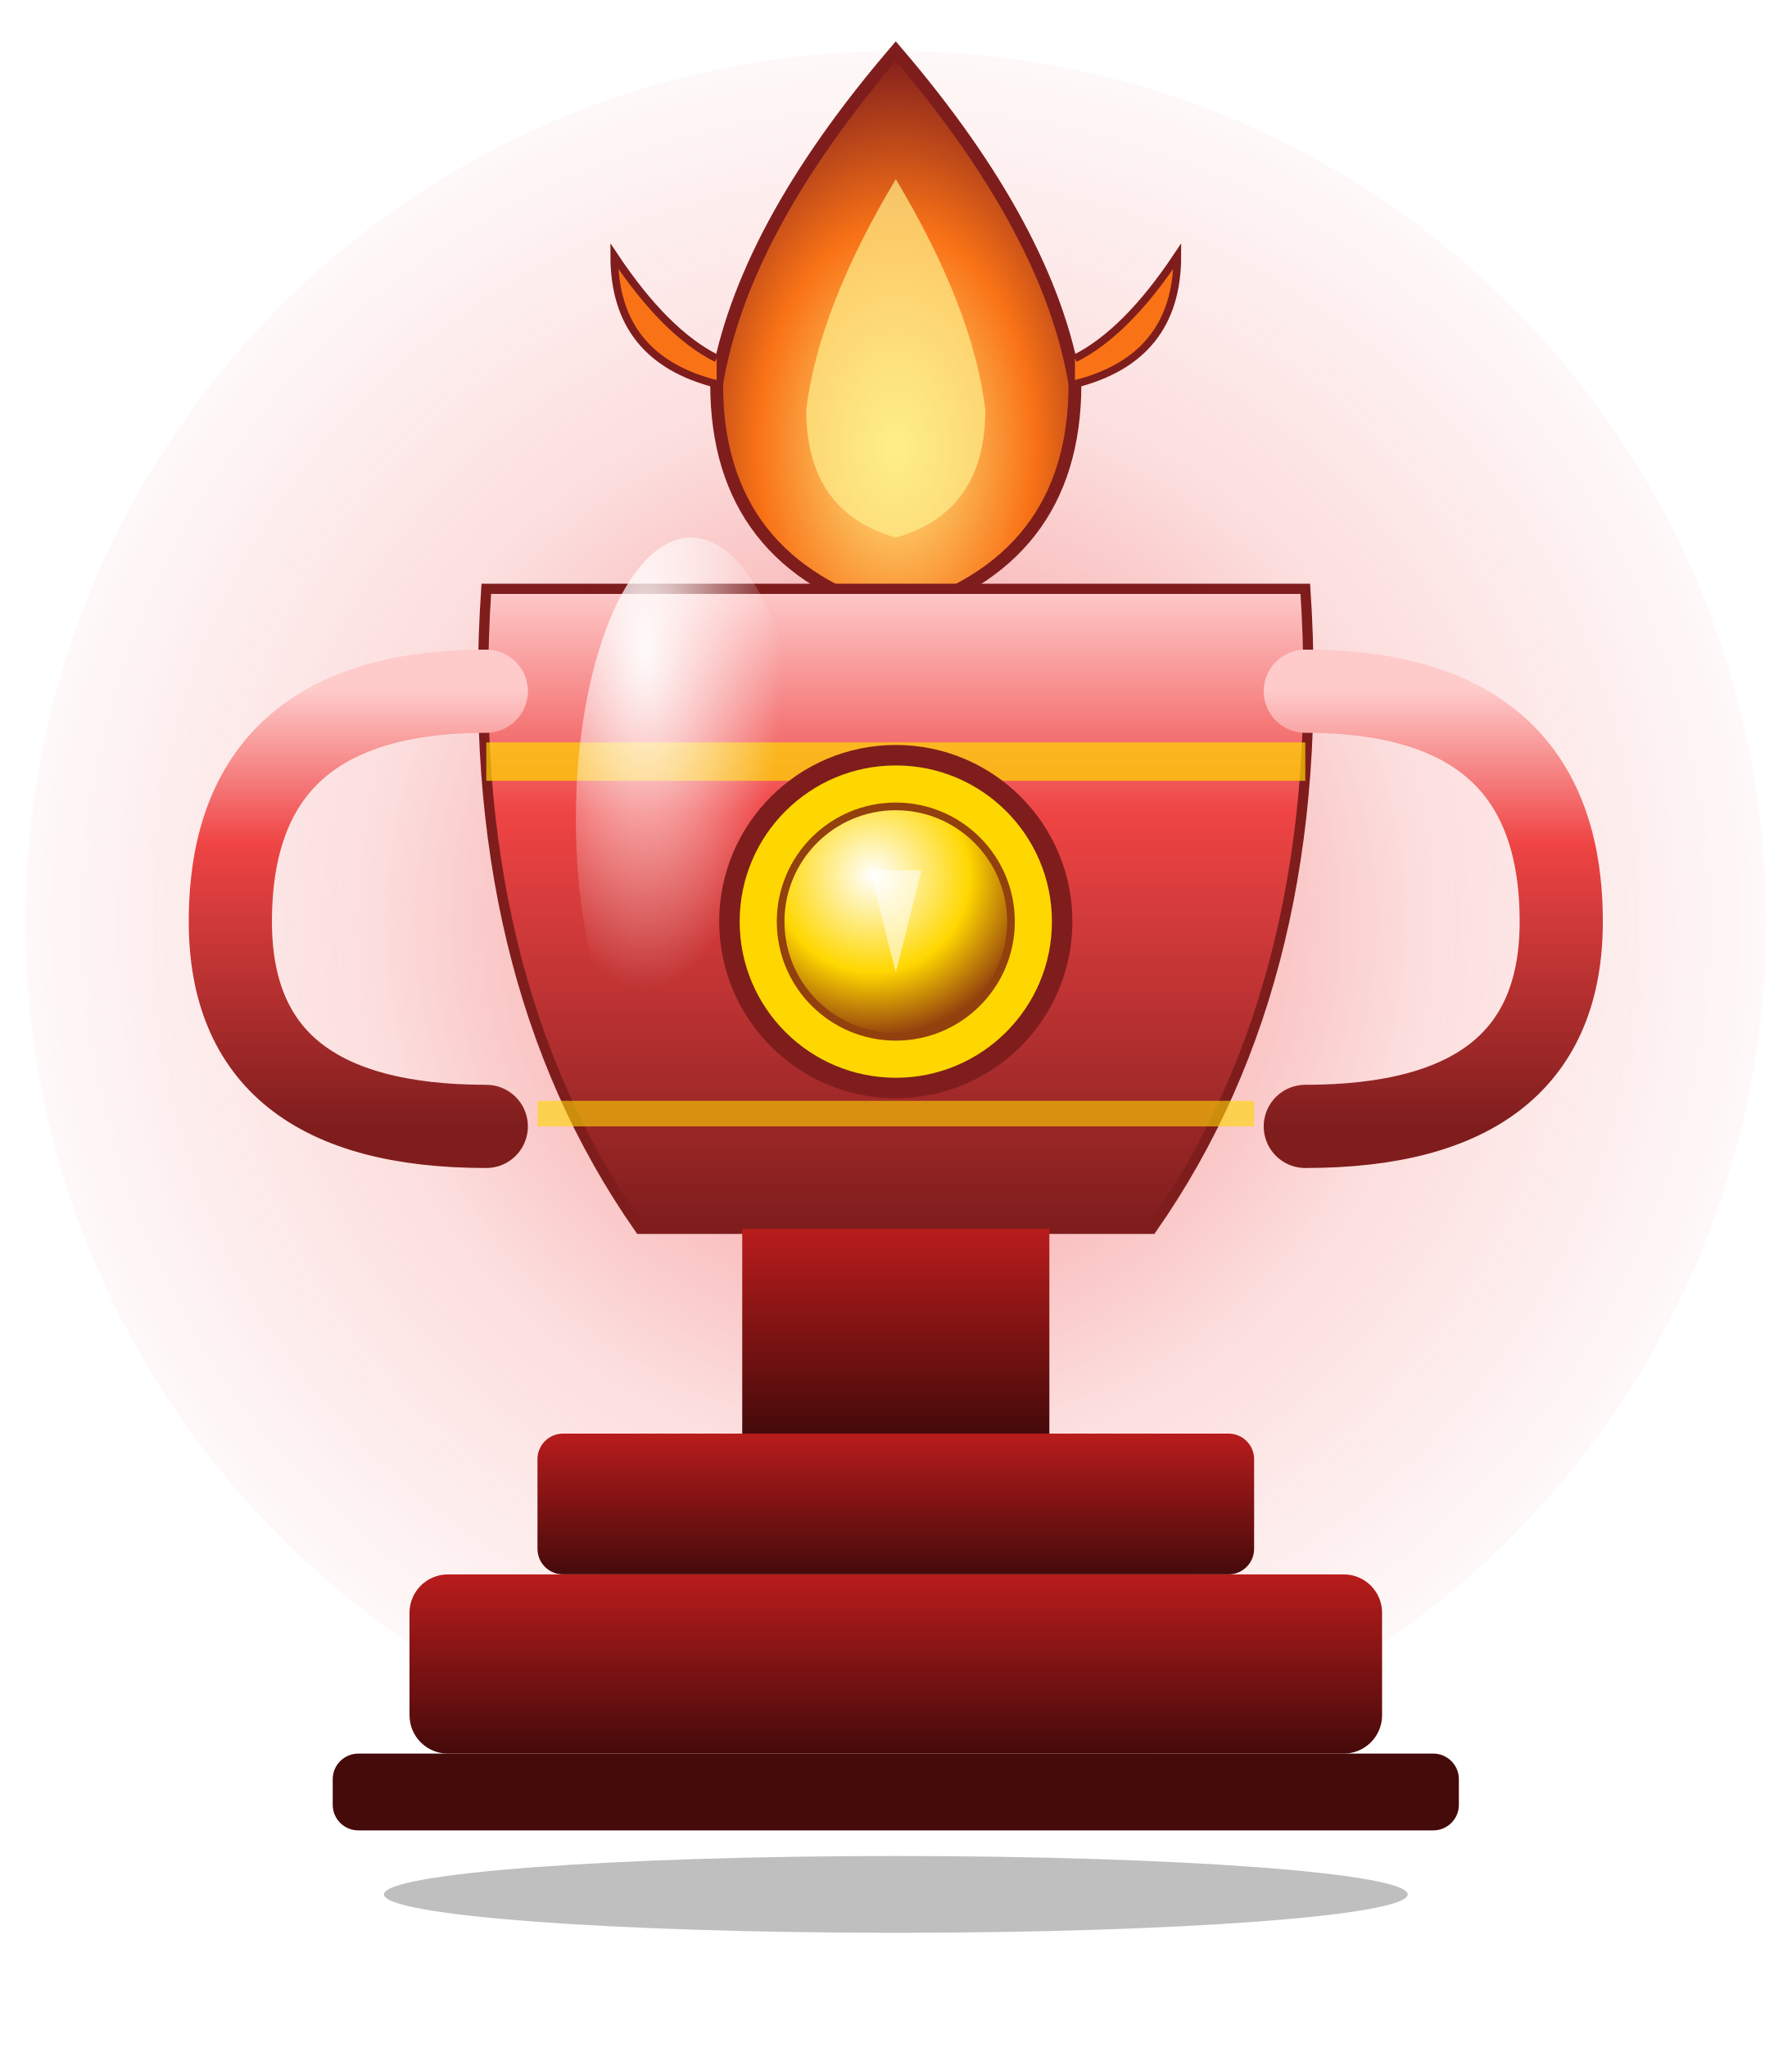
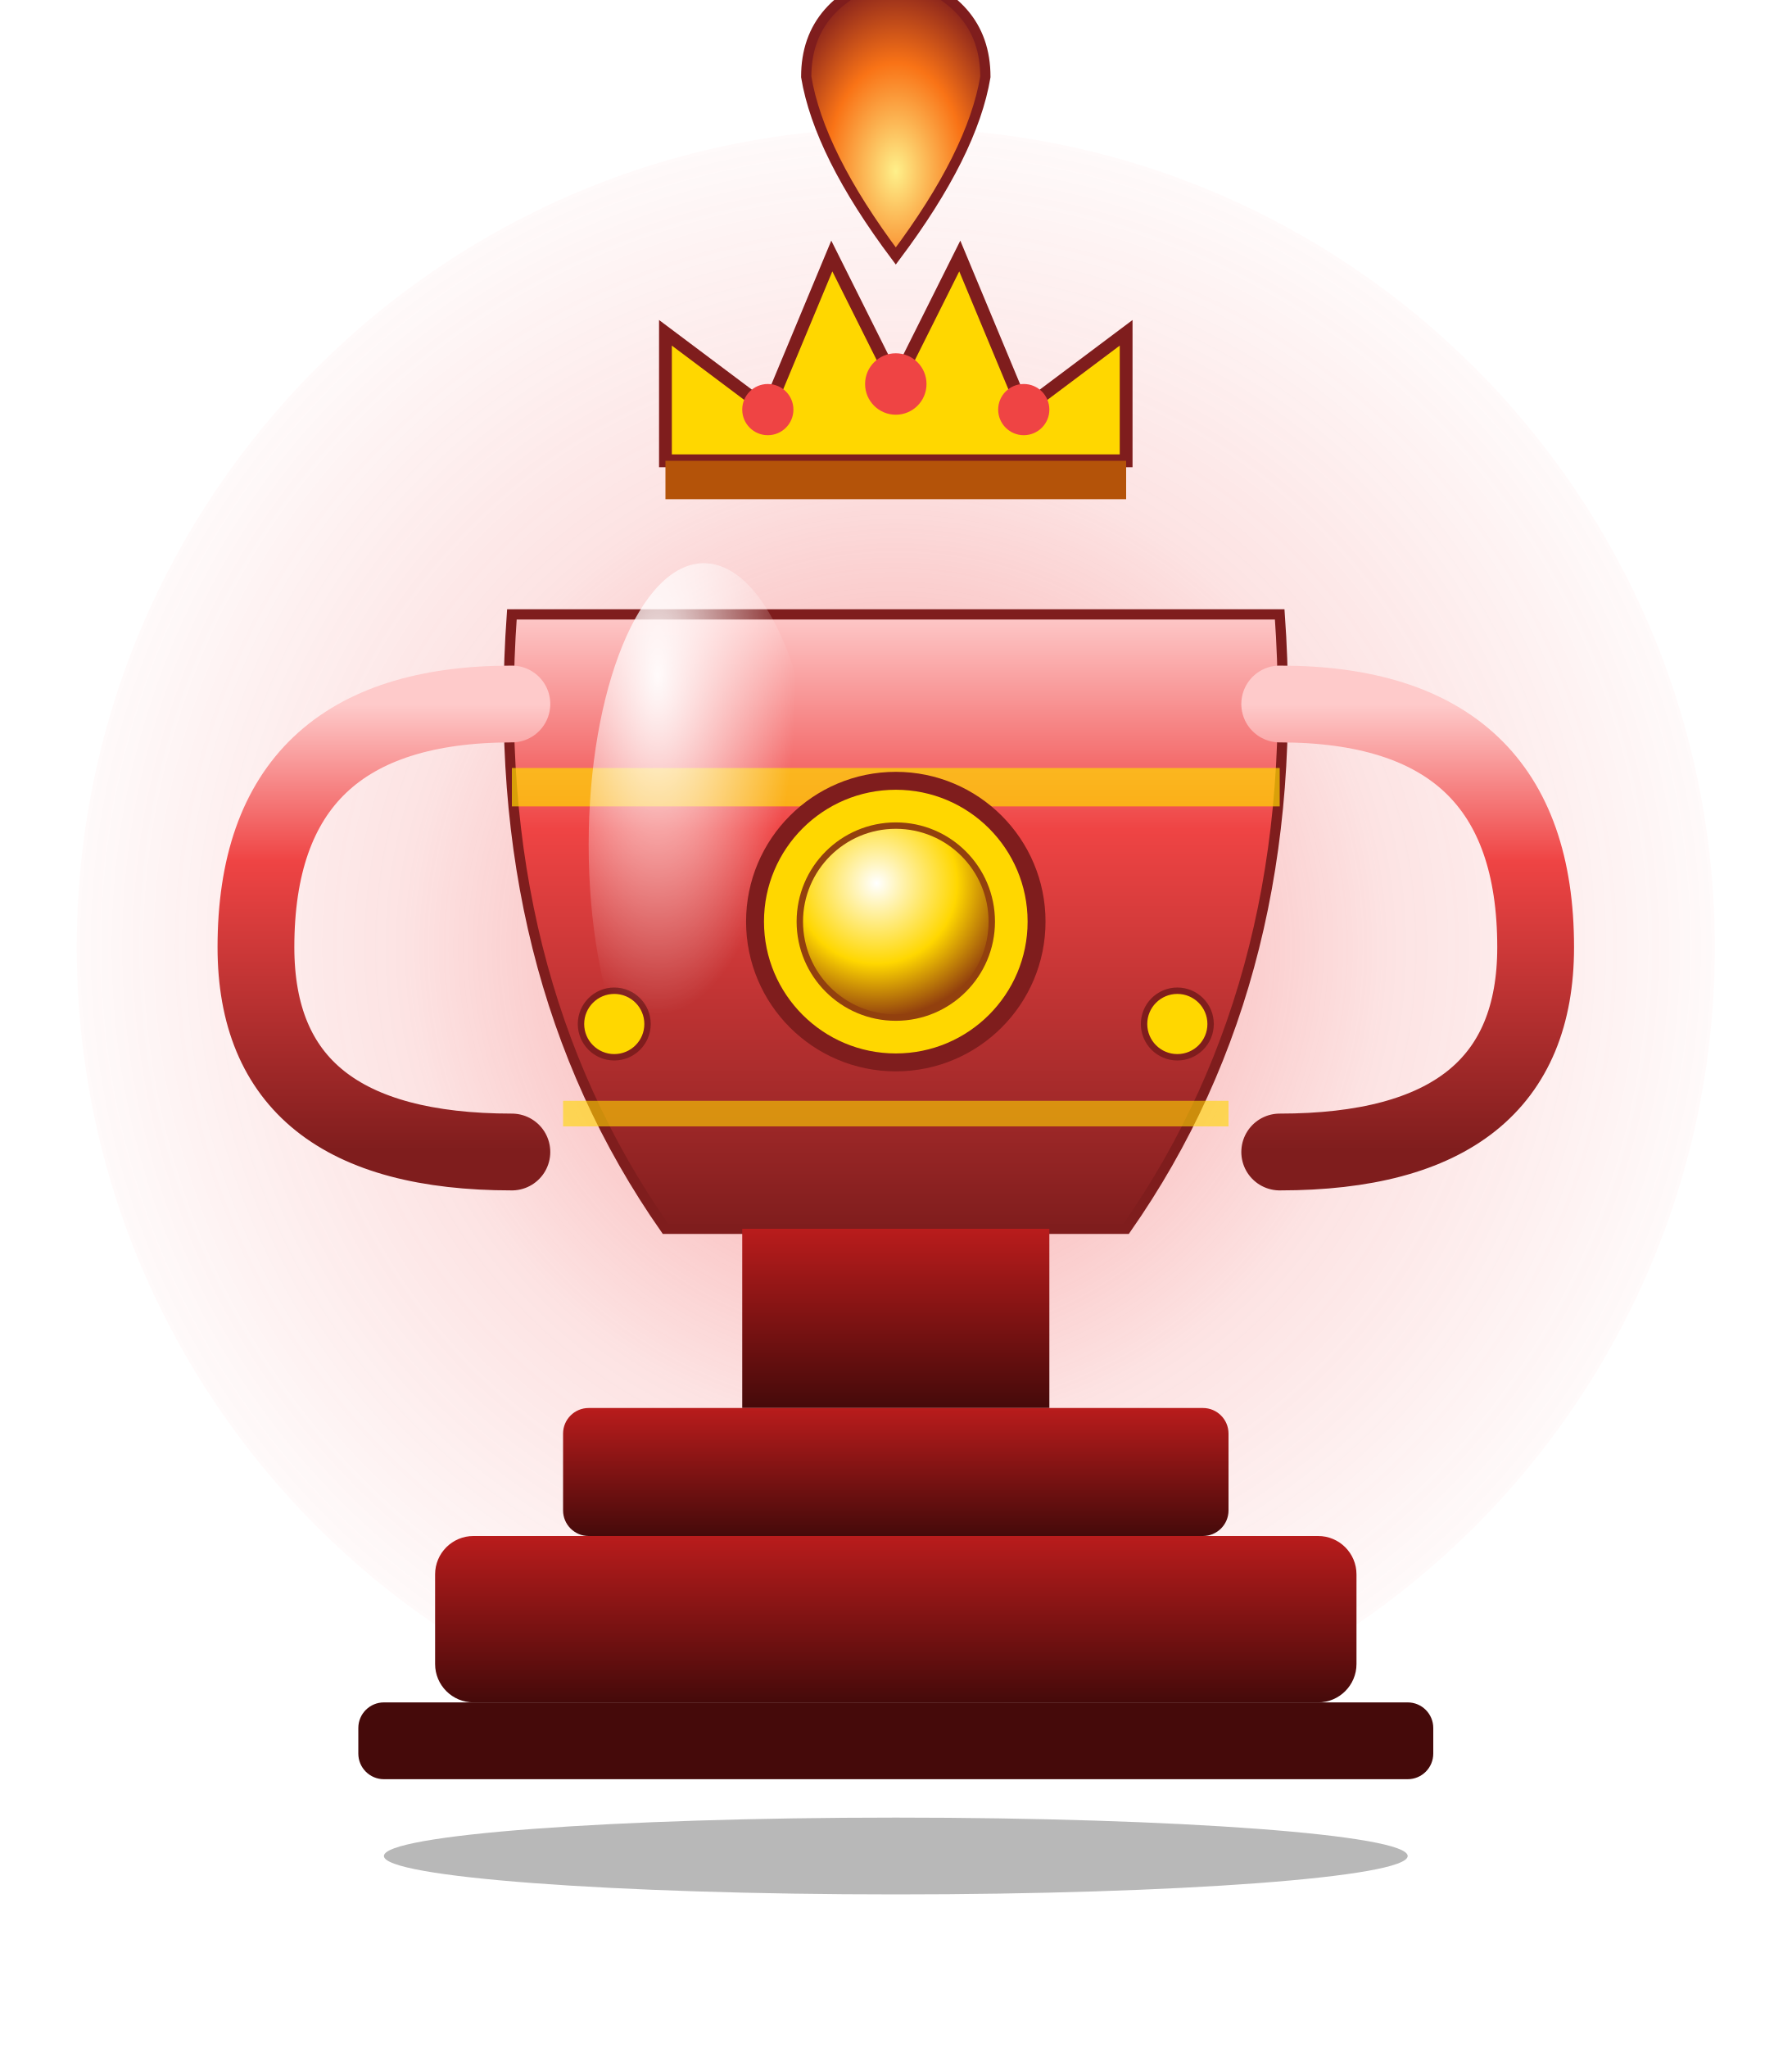
<svg xmlns="http://www.w3.org/2000/svg" viewBox="0 0 140 160">
  <defs>
-     <radialGradient id="ew-halo" cx="0.5" cy="0.5" r="0.55">
-       <stop offset="0%" stop-color="rgba(239,68,68,0.65)" />
-       <stop offset="55%" stop-color="rgba(239,68,68,0.18)" />
+     <radialGradient id="t4-halo" cx="0.5" cy="0.5" r="0.55">
+       <stop offset="0%" stop-color="rgba(239,68,68,0.55)" />
+       <stop offset="55%" stop-color="rgba(239,68,68,0.15)" />
      <stop offset="100%" stop-color="rgba(239,68,68,0)" />
    </radialGradient>
-     <linearGradient id="ew-cup" x1="0" y1="0" x2="0" y2="1">
+     <linearGradient id="t4-cup" x1="0" y1="0" x2="0" y2="1">
      <stop offset="0%" stop-color="#FECACA" />
      <stop offset="35%" stop-color="#EF4444" />
      <stop offset="100%" stop-color="#7F1D1D" />
    </linearGradient>
-     <linearGradient id="ew-base" x1="0" y1="0" x2="0" y2="1">
+     <linearGradient id="t4-base" x1="0" y1="0" x2="0" y2="1">
      <stop offset="0%" stop-color="#B91C1C" />
      <stop offset="100%" stop-color="#450A0A" />
    </linearGradient>
-     <radialGradient id="ew-shine" cx="0.3" cy="0.2" r="0.6">
+     <radialGradient id="t4-shine" cx="0.3" cy="0.2" r="0.6">
      <stop offset="0%" stop-color="rgba(255,255,255,0.95)" />
      <stop offset="100%" stop-color="rgba(255,255,255,0)" />
    </radialGradient>
-     <radialGradient id="ew-flame" cx="0.5" cy="0.7" r="0.7">
+     <radialGradient id="t4-flame" cx="0.5" cy="0.7" r="0.7">
      <stop offset="0%" stop-color="#FEF08A" />
      <stop offset="55%" stop-color="#F97316" />
      <stop offset="100%" stop-color="#7F1D1D" />
    </radialGradient>
-     <radialGradient id="ew-gem" cx="0.4" cy="0.3" r="0.7">
+     <radialGradient id="t4-gem" cx="0.4" cy="0.3" r="0.7">
      <stop offset="0%" stop-color="#FFFFFF" />
      <stop offset="60%" stop-color="#FFD700" />
      <stop offset="100%" stop-color="#92400E" />
    </radialGradient>
  </defs>
-   <circle cx="70" cy="72" r="68" fill="url(#ew-halo)" />
-   <g transform="translate(70, 26)">
-     <path d="M0,-22 Q-12,-8 -14,4 Q-14,18 0,22 Q14,18 14,4 Q12,-8 0,-22 Z" fill="url(#ew-flame)" stroke="#7F1D1D" stroke-width="1" />
-     <path d="M0,-12 Q-6,-2 -7,6 Q-7,14 0,16 Q7,14 7,6 Q6,-2 0,-12 Z" fill="#FEF08A" opacity="0.7" />
-     <path d="M-14,4 Q-22,2 -22,-6 Q-18,0 -14,2" fill="#F97316" stroke="#7F1D1D" stroke-width="0.6" />
-     <path d="M14,4 Q22,2 22,-6 Q18,0 14,2" fill="#F97316" stroke="#7F1D1D" stroke-width="0.6" />
+   <circle cx="70" cy="74" r="64" fill="url(#t4-halo)" />
+   <g transform="translate(70, 28)">
+     <path d="M-18,8 L-18,-2 L-10,4 L-5,-8 L0,2 L5,-8 L10,4 L18,-2 L18,8 Z" fill="#FFD700" stroke="#7F1D1D" stroke-width="1" />
+     <rect x="-18" y="8" width="36" height="3" fill="#B45309" />
+     <circle cx="-10" cy="4" r="2" fill="#EF4444" />
+     <circle cx="0" cy="2" r="2.4" fill="#EF4444" />
+     <circle cx="10" cy="4" r="2" fill="#EF4444" />
+     <path d="M0,-8 Q-6,-16 -7,-22 Q-7,-28 0,-30 Q7,-28 7,-22 Q6,-16 0,-8 Z" fill="url(#t4-flame)" stroke="#7F1D1D" stroke-width="0.8" />
  </g>
-   <path d="M38,46 L102,46 Q104,76 90,96 L50,96 Q36,76 38,46 Z" fill="url(#ew-cup)" stroke="#7F1D1D" stroke-width="0.8" />
-   <rect x="38" y="58" width="64" height="3" fill="#FFD700" opacity="0.7" />
-   <rect x="42" y="86" width="56" height="2" fill="#FFD700" opacity="0.6" />
-   <path d="M38,54 Q18,54 18,72 Q18,88 38,88" stroke="url(#ew-cup)" stroke-width="6.5" fill="none" stroke-linecap="round" />
-   <path d="M102,54 Q122,54 122,72 Q122,88 102,88" stroke="url(#ew-cup)" stroke-width="6.5" fill="none" stroke-linecap="round" />
-   <ellipse cx="54" cy="64" rx="9" ry="22" fill="url(#ew-shine)" />
-   <circle cx="70" cy="72" r="13" fill="#FFD700" stroke="#7F1D1D" stroke-width="1.6" />
-   <circle cx="70" cy="72" r="9" fill="url(#ew-gem)" stroke="#92400E" stroke-width="0.6" />
-   <polygon points="68,68 72,68 70,76" fill="rgba(255,255,255,0.55)" />
-   <rect x="58" y="96" width="24" height="16" fill="url(#ew-base)" />
-   <rect x="42" y="112" width="56" height="11" rx="2" fill="url(#ew-base)" />
-   <rect x="32" y="123" width="76" height="14" rx="3" fill="url(#ew-base)" />
-   <rect x="26" y="137" width="88" height="6" rx="2" fill="#450A0A" />
-   <ellipse cx="70" cy="148" rx="40" ry="3" fill="rgba(0,0,0,0.25)" />
+   <path d="M40,48 L100,48 Q102,76 88,96 L52,96 Q38,76 40,48 Z" fill="url(#t4-cup)" stroke="#7F1D1D" stroke-width="0.8" />
+   <rect x="40" y="60" width="60" height="3" fill="#FFD700" opacity="0.7" />
+   <rect x="44" y="86" width="52" height="2" fill="#FFD700" opacity="0.6" />
+   <circle cx="48" cy="80" r="2.6" fill="#FFD700" stroke="#7F1D1D" stroke-width="0.5" />
+   <circle cx="92" cy="80" r="2.6" fill="#FFD700" stroke="#7F1D1D" stroke-width="0.5" />
+   <path d="M40,55 Q20,55 20,74 Q20,90 40,90" stroke="url(#t4-cup)" stroke-width="6" fill="none" stroke-linecap="round" />
+   <path d="M100,55 Q120,55 120,74 Q120,90 100,90" stroke="url(#t4-cup)" stroke-width="6" fill="none" stroke-linecap="round" />
+   <ellipse cx="55" cy="66" rx="9" ry="22" fill="url(#t4-shine)" />
+   <circle cx="70" cy="72" r="11" fill="#FFD700" stroke="#7F1D1D" stroke-width="1.4" />
+   <circle cx="70" cy="72" r="7.5" fill="url(#t4-gem)" stroke="#92400E" stroke-width="0.5" />
+   <rect x="58" y="96" width="24" height="14" fill="url(#t4-base)" />
+   <rect x="44" y="110" width="52" height="10" rx="2" fill="url(#t4-base)" />
+   <rect x="34" y="120" width="72" height="13" rx="3" fill="url(#t4-base)" />
+   <rect x="28" y="133" width="84" height="6" rx="2" fill="#450A0A" />
+   <ellipse cx="70" cy="145" rx="40" ry="3" fill="rgba(0,0,0,0.28)" />
</svg>
